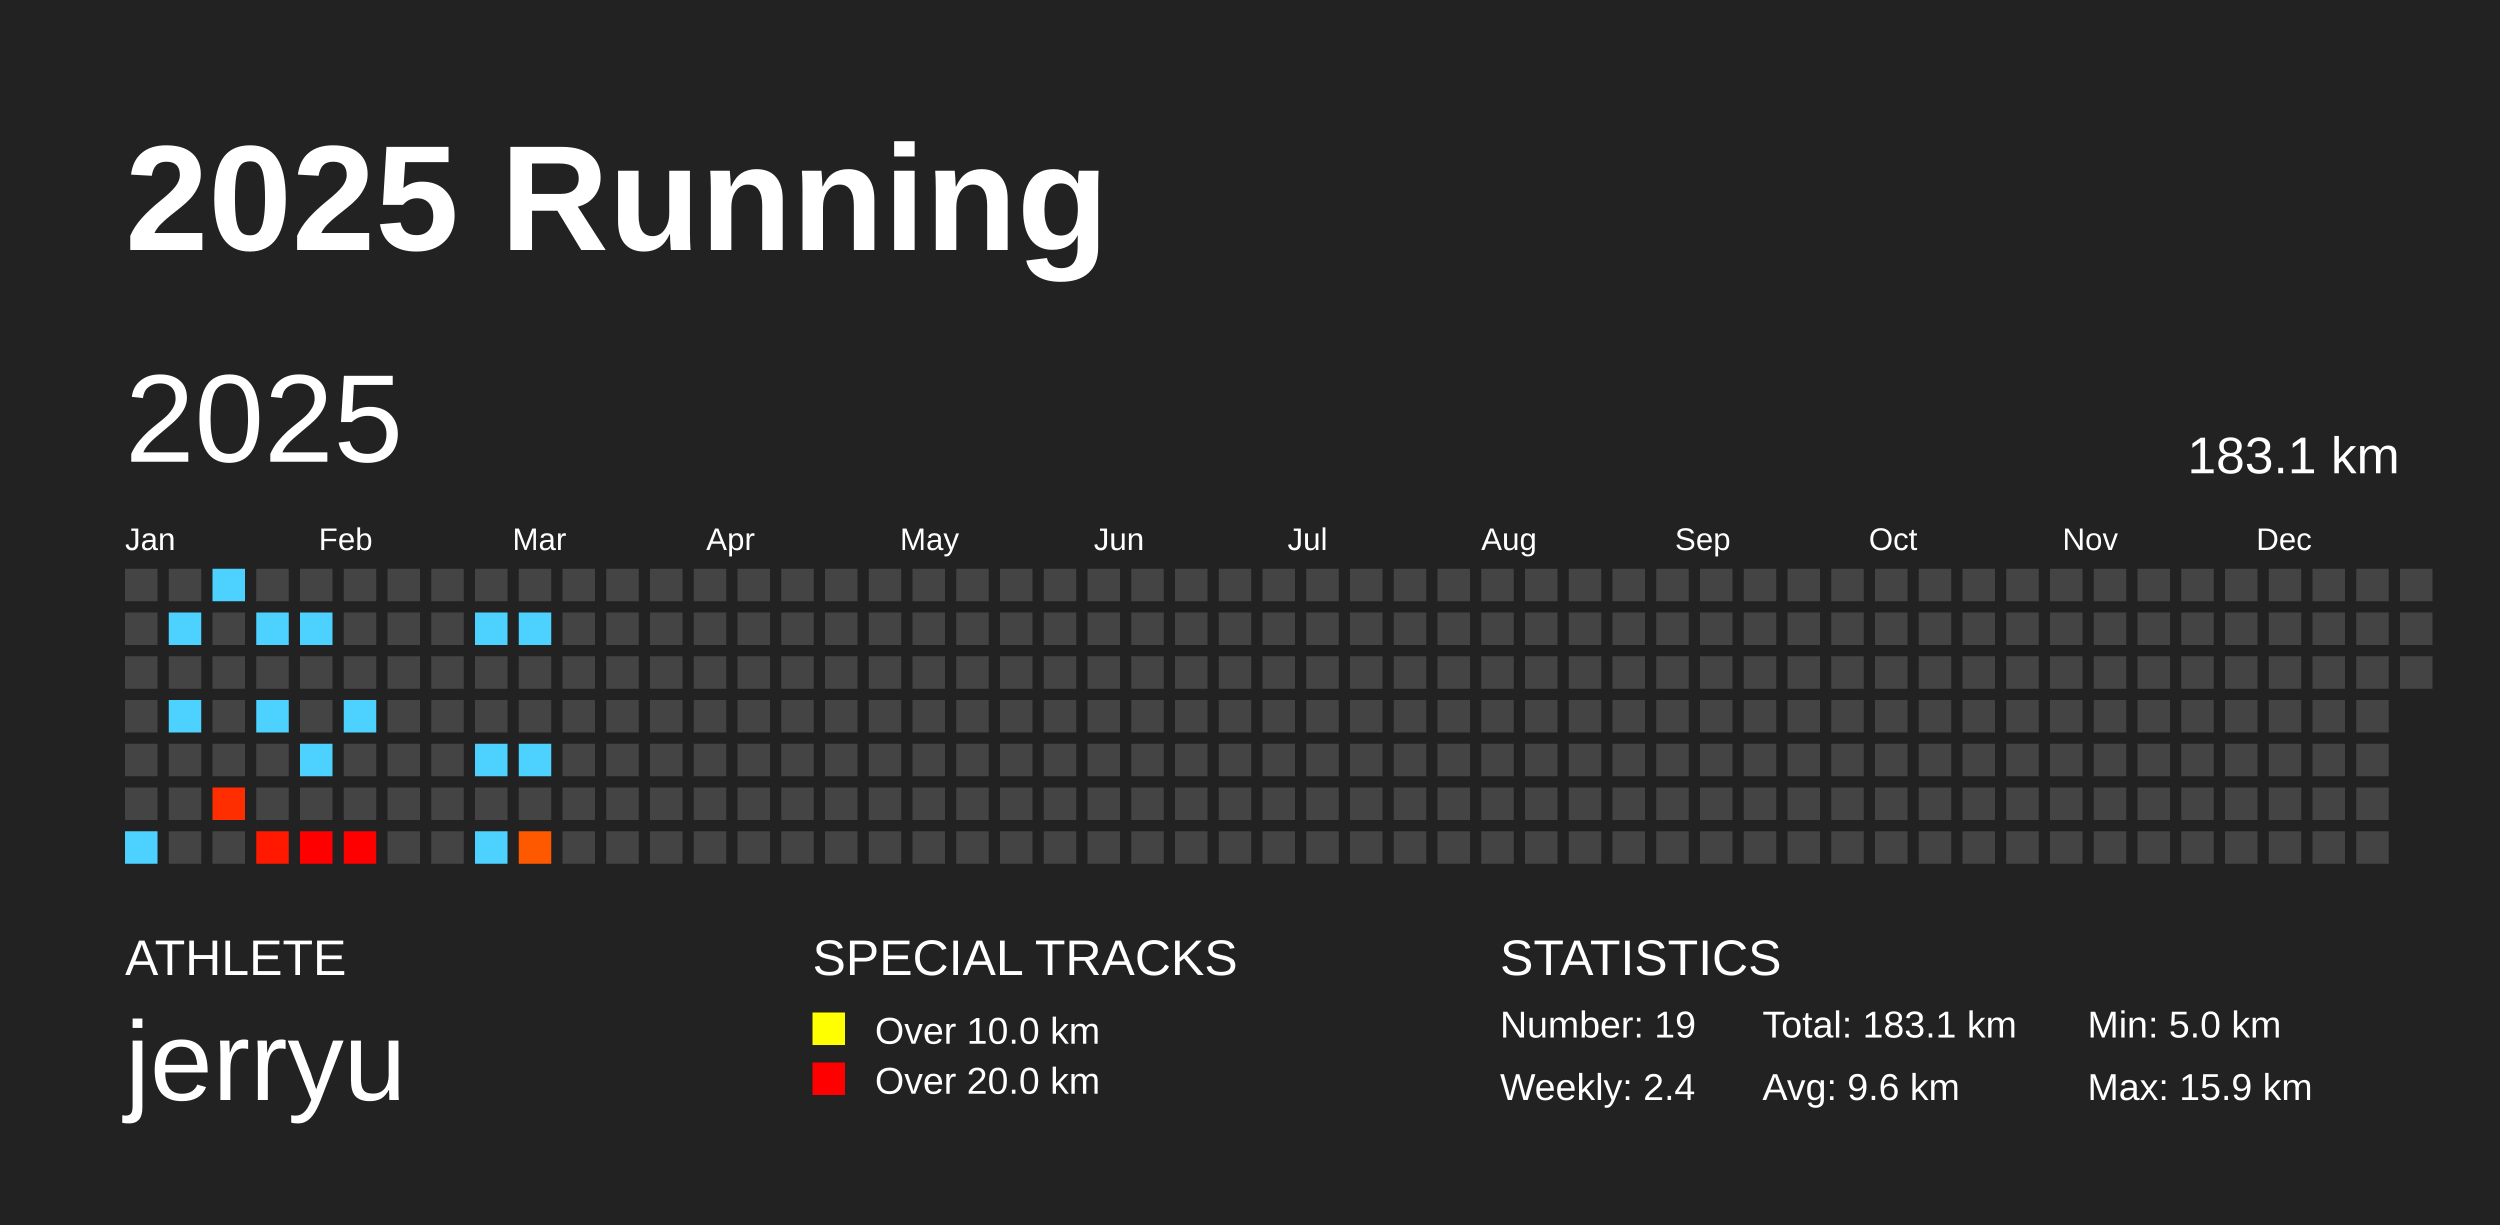
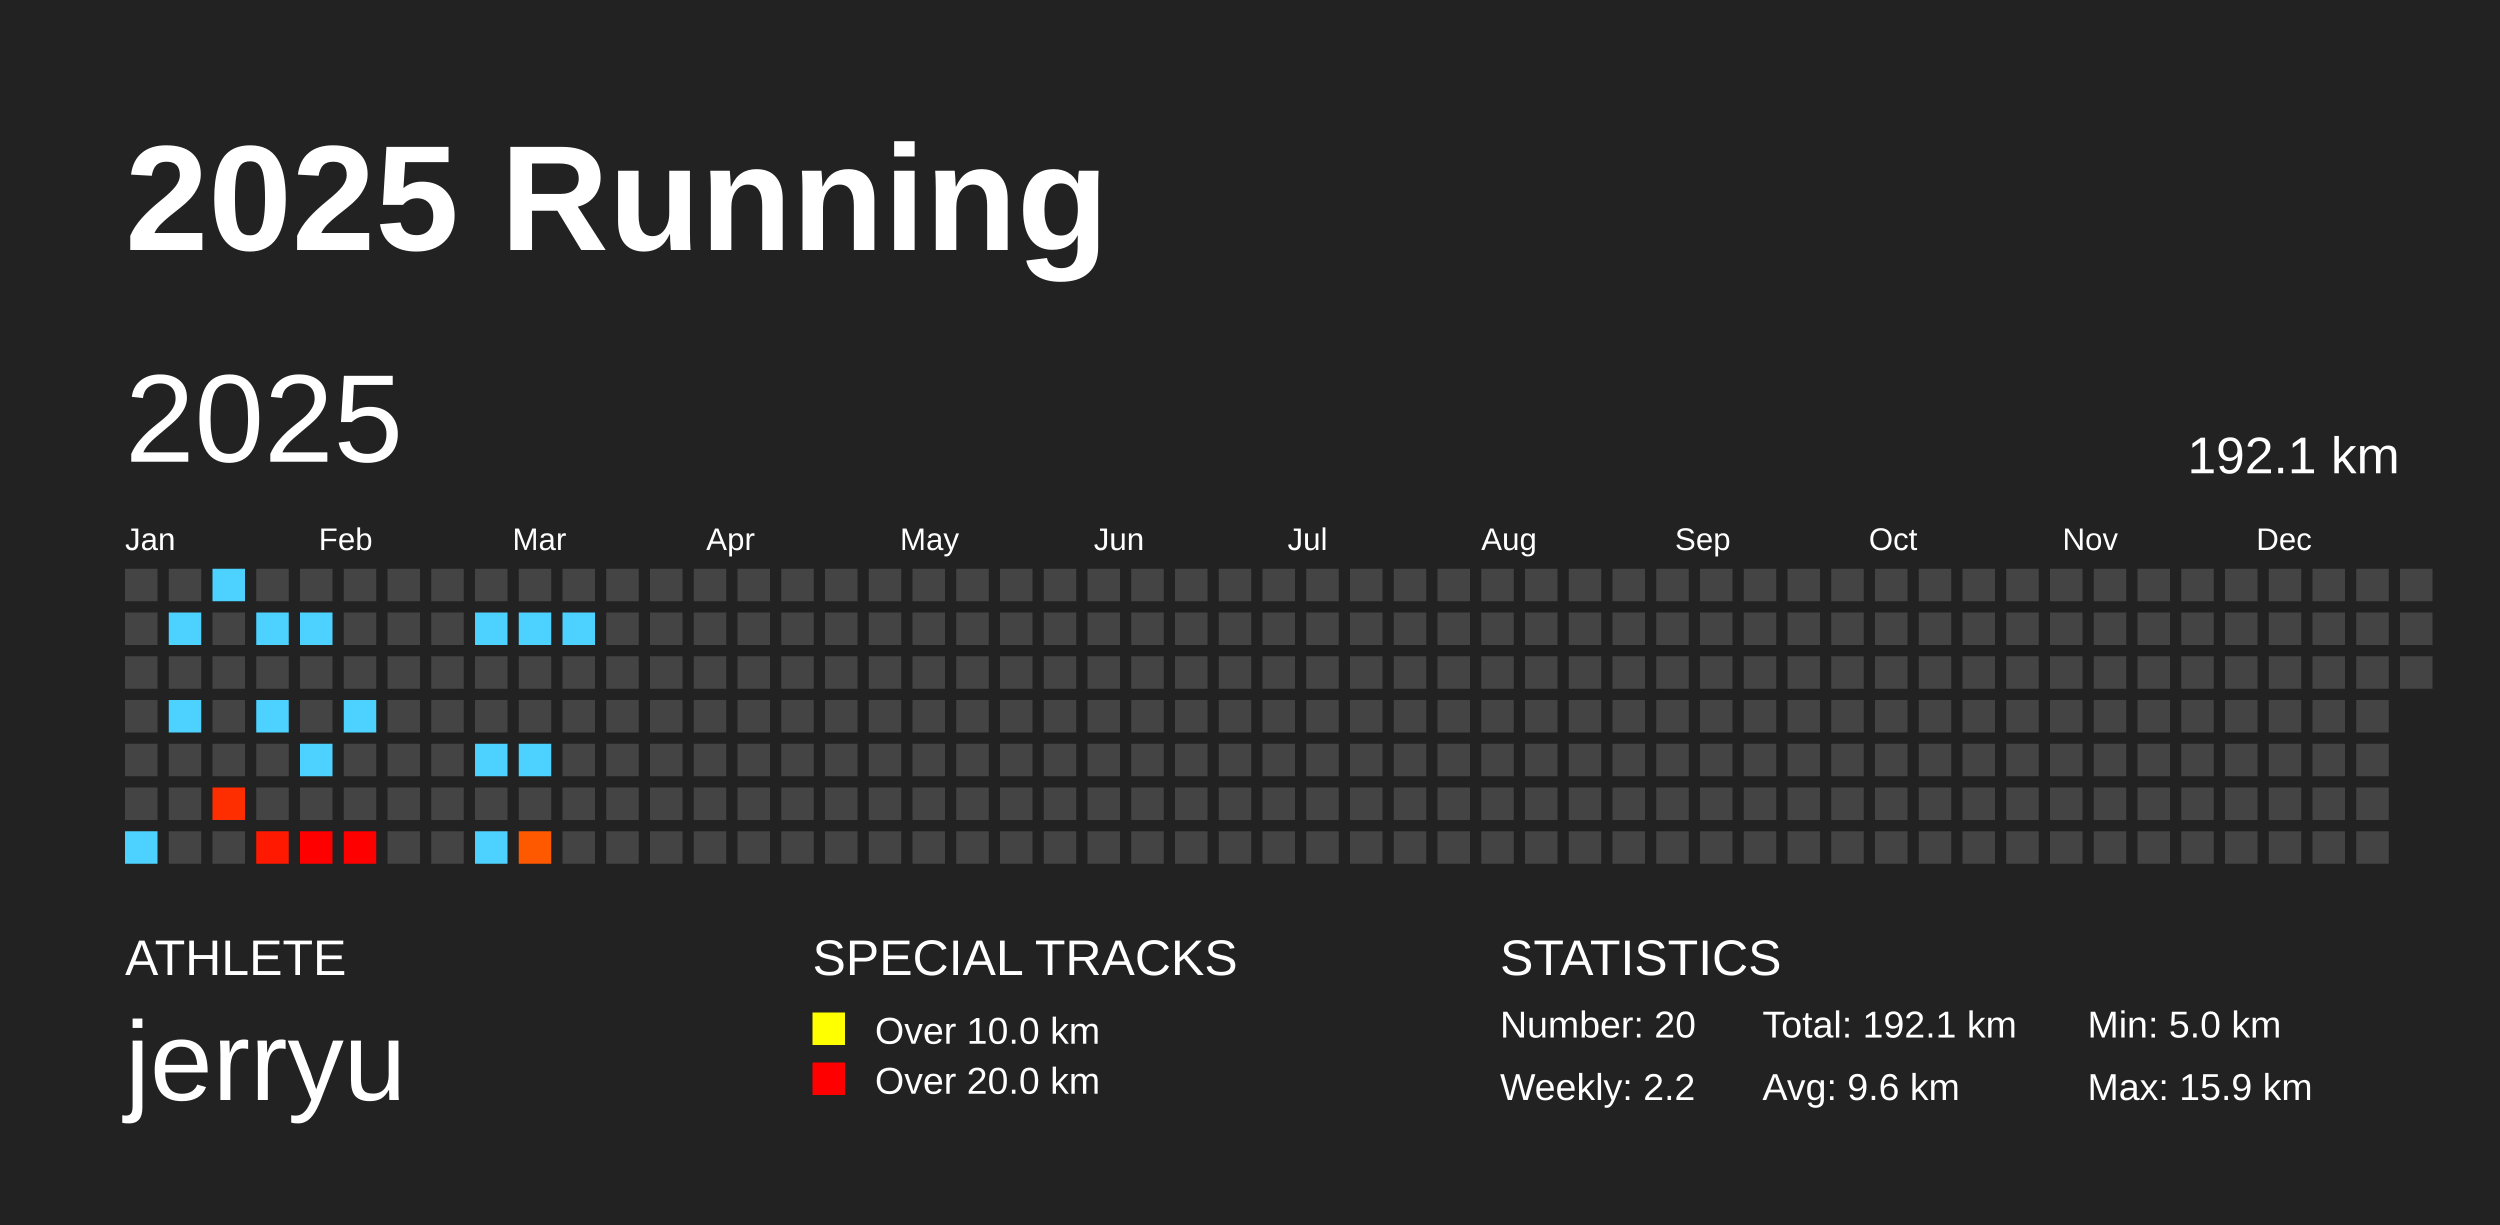
<svg xmlns="http://www.w3.org/2000/svg" baseProfile="full" height="98mm" version="1.1" viewBox="0,0,200,98" width="200mm">
  <defs />
  <rect fill="#222222" height="98" width="200" x="0" y="0" />
  <text fill="#FFFFFF" style="font-size:12px; font-family:Arial; font-weight:bold;" x="10" y="20">2025 Running</text>
  <text fill="#FFFFFF" style="font-size:4px; font-family:Arial" x="10" y="78">ATHLETE</text>
  <text fill="#FFFFFF" style="font-size:9px; font-family:Arial" x="10" y="88">jerryu</text>
  <text fill="#FFFFFF" style="font-size:4px; font-family:Arial" x="65" y="78">SPECIAL TRACKS</text>
  <rect fill="yellow" height="2.6" width="2.6" x="65" y="81" />
  <text fill="#FFFFFF" style="font-size:3px; font-family:Arial" x="70" y="83.5">Over 10.0 km</text>
  <rect fill="red" height="2.6" width="2.6" x="65" y="85" />
  <text fill="#FFFFFF" style="font-size:3px; font-family:Arial" x="70" y="87.5">Over 20.0 km</text>
  <text fill="#FFFFFF" style="font-size:4px; font-family:Arial" x="120" y="78">STATISTICS</text>
-   <text fill="#FFFFFF" style="font-size:3px; font-family:Arial" x="120" y="83">Number: 19</text>
-   <text fill="#FFFFFF" style="font-size:3px; font-family:Arial" x="120" y="88">Weekly: 2.4</text>
-   <text fill="#FFFFFF" style="font-size:3px; font-family:Arial" x="141" y="83">Total: 183.1 km</text>
+   <text fill="#FFFFFF" style="font-size:3px; font-family:Arial" x="120" y="83">Number: 20</text>
+   <text fill="#FFFFFF" style="font-size:3px; font-family:Arial" x="120" y="88">Weekly: 2.2</text>
+   <text fill="#FFFFFF" style="font-size:3px; font-family:Arial" x="141" y="83">Total: 192.1 km</text>
  <text fill="#FFFFFF" style="font-size:3px; font-family:Arial" x="141" y="88">Avg: 9.6 km</text>
  <text fill="#FFFFFF" style="font-size:3px; font-family:Arial" x="167" y="83">Min: 5.0 km</text>
  <text fill="#FFFFFF" style="font-size:3px; font-family:Arial" x="167" y="88">Max: 15.9 km</text>
  <text dominant-baseline="hanging" fill="#FFFFFF" style="font-size:10.0px; font-family:Arial;" x="10" y="30">2025</text>
-   <text dominant-baseline="hanging" fill="#FFFFFF" style="font-size:4.125px; font-family:Arial;" x="175" y="35">183.1 km</text>
+   <text dominant-baseline="hanging" fill="#FFFFFF" style="font-size:4.125px; font-family:Arial;" x="175" y="35">192.1 km</text>
  <text fill="#FFFFFF" style="font-size:2.5px; font-family:Arial" x="10.0" y="44">Jan</text>
  <text fill="#FFFFFF" style="font-size:2.5px; font-family:Arial" x="25.5" y="44">Feb</text>
  <text fill="#FFFFFF" style="font-size:2.5px; font-family:Arial" x="41.0" y="44">Mar</text>
  <text fill="#FFFFFF" style="font-size:2.5px; font-family:Arial" x="56.5" y="44">Apr</text>
  <text fill="#FFFFFF" style="font-size:2.5px; font-family:Arial" x="72.0" y="44">May</text>
  <text fill="#FFFFFF" style="font-size:2.5px; font-family:Arial" x="87.5" y="44">Jun</text>
  <text fill="#FFFFFF" style="font-size:2.5px; font-family:Arial" x="103.0" y="44">Jul</text>
  <text fill="#FFFFFF" style="font-size:2.5px; font-family:Arial" x="118.5" y="44">Aug</text>
  <text fill="#FFFFFF" style="font-size:2.5px; font-family:Arial" x="134.0" y="44">Sep</text>
  <text fill="#FFFFFF" style="font-size:2.5px; font-family:Arial" x="149.5" y="44">Oct</text>
  <text fill="#FFFFFF" style="font-size:2.5px; font-family:Arial" x="165.0" y="44">Nov</text>
  <text fill="#FFFFFF" style="font-size:2.5px; font-family:Arial" x="180.5" y="44">Dec</text>
  <rect fill="#444444" height="2.6" width="2.6" x="10.0" y="45.5" />
  <rect fill="#444444" height="2.6" width="2.6" x="10.0" y="49.0" />
  <rect fill="#444444" height="2.6" width="2.6" x="10.0" y="52.5" />
  <rect fill="#444444" height="2.6" width="2.6" x="10.0" y="56.0" />
  <rect fill="#444444" height="2.6" width="2.6" x="10.0" y="59.5" />
  <rect fill="#444444" height="2.6" width="2.6" x="10.0" y="63.0" />
  <rect fill="#4dd2ff" height="2.6" width="2.6" x="10.0" y="66.5" />
  <rect fill="#444444" height="2.6" width="2.6" x="13.5" y="45.5" />
  <rect fill="#4dd2ff" height="2.6" width="2.6" x="13.5" y="49.0" />
  <rect fill="#444444" height="2.6" width="2.6" x="13.5" y="52.5" />
  <rect fill="#4dd2ff" height="2.6" width="2.6" x="13.5" y="56.0" />
  <rect fill="#444444" height="2.6" width="2.6" x="13.5" y="59.5" />
  <rect fill="#444444" height="2.6" width="2.6" x="13.5" y="63.0" />
  <rect fill="#444444" height="2.6" width="2.6" x="13.5" y="66.5" />
  <rect fill="#4dd2ff" height="2.6" width="2.6" x="17.0" y="45.5" />
  <rect fill="#444444" height="2.6" width="2.6" x="17.0" y="49.0" />
  <rect fill="#444444" height="2.6" width="2.6" x="17.0" y="52.5" />
  <rect fill="#444444" height="2.6" width="2.6" x="17.0" y="56.0" />
  <rect fill="#444444" height="2.6" width="2.6" x="17.0" y="59.5" />
  <rect fill="#ff2e00" height="2.6" width="2.6" x="17.0" y="63.0" />
  <rect fill="#444444" height="2.6" width="2.6" x="17.0" y="66.5" />
  <rect fill="#444444" height="2.6" width="2.6" x="20.5" y="45.5" />
  <rect fill="#4dd2ff" height="2.6" width="2.6" x="20.5" y="49.0" />
  <rect fill="#444444" height="2.6" width="2.6" x="20.5" y="52.5" />
  <rect fill="#4dd2ff" height="2.6" width="2.6" x="20.5" y="56.0" />
  <rect fill="#444444" height="2.6" width="2.6" x="20.5" y="59.5" />
  <rect fill="#444444" height="2.6" width="2.6" x="20.5" y="63.0" />
  <rect fill="#ff1900" height="2.6" width="2.6" x="20.5" y="66.5" />
  <rect fill="#444444" height="2.6" width="2.6" x="24.0" y="45.5" />
  <rect fill="#4dd2ff" height="2.6" width="2.6" x="24.0" y="49.0" />
  <rect fill="#444444" height="2.6" width="2.6" x="24.0" y="52.5" />
  <rect fill="#444444" height="2.6" width="2.6" x="24.0" y="56.0" />
  <rect fill="#4dd2ff" height="2.6" width="2.6" x="24.0" y="59.5" />
  <rect fill="#444444" height="2.6" width="2.6" x="24.0" y="63.0" />
  <rect fill="#ff0000" height="2.6" width="2.6" x="24.0" y="66.5" />
  <rect fill="#444444" height="2.6" width="2.6" x="27.5" y="45.5" />
  <rect fill="#444444" height="2.6" width="2.6" x="27.5" y="49.0" />
  <rect fill="#444444" height="2.6" width="2.6" x="27.5" y="52.5" />
  <rect fill="#4dd2ff" height="2.6" width="2.6" x="27.5" y="56.0" />
  <rect fill="#444444" height="2.6" width="2.6" x="27.5" y="59.5" />
  <rect fill="#444444" height="2.6" width="2.6" x="27.5" y="63.0" />
  <rect fill="#ff0000" height="2.6" width="2.6" x="27.5" y="66.5" />
  <rect fill="#444444" height="2.6" width="2.6" x="31.0" y="45.5" />
  <rect fill="#444444" height="2.6" width="2.6" x="31.0" y="49.0" />
  <rect fill="#444444" height="2.6" width="2.6" x="31.0" y="52.5" />
  <rect fill="#444444" height="2.6" width="2.6" x="31.0" y="56.0" />
  <rect fill="#444444" height="2.6" width="2.6" x="31.0" y="59.5" />
  <rect fill="#444444" height="2.6" width="2.6" x="31.0" y="63.0" />
  <rect fill="#444444" height="2.6" width="2.6" x="31.0" y="66.5" />
  <rect fill="#444444" height="2.6" width="2.6" x="34.5" y="45.5" />
  <rect fill="#444444" height="2.6" width="2.6" x="34.5" y="49.0" />
  <rect fill="#444444" height="2.6" width="2.6" x="34.5" y="52.5" />
  <rect fill="#444444" height="2.6" width="2.6" x="34.5" y="56.0" />
  <rect fill="#444444" height="2.6" width="2.6" x="34.5" y="59.5" />
  <rect fill="#444444" height="2.6" width="2.6" x="34.5" y="63.0" />
  <rect fill="#444444" height="2.6" width="2.6" x="34.5" y="66.5" />
  <rect fill="#444444" height="2.6" width="2.6" x="38.0" y="45.5" />
  <rect fill="#4dd2ff" height="2.6" width="2.6" x="38.0" y="49.0" />
  <rect fill="#444444" height="2.6" width="2.6" x="38.0" y="52.5" />
  <rect fill="#444444" height="2.6" width="2.6" x="38.0" y="56.0" />
  <rect fill="#4dd2ff" height="2.6" width="2.6" x="38.0" y="59.5" />
  <rect fill="#444444" height="2.6" width="2.6" x="38.0" y="63.0" />
  <rect fill="#4dd2ff" height="2.6" width="2.6" x="38.0" y="66.5" />
  <rect fill="#444444" height="2.6" width="2.6" x="41.5" y="45.5" />
  <rect fill="#4dd2ff" height="2.6" width="2.6" x="41.5" y="49.0" />
  <rect fill="#444444" height="2.6" width="2.6" x="41.5" y="52.5" />
  <rect fill="#444444" height="2.6" width="2.6" x="41.5" y="56.0" />
  <rect fill="#4dd2ff" height="2.6" width="2.6" x="41.5" y="59.5" />
  <rect fill="#444444" height="2.6" width="2.6" x="41.5" y="63.0" />
  <rect fill="#ff5900" height="2.6" width="2.6" x="41.5" y="66.5" />
  <rect fill="#444444" height="2.6" width="2.6" x="45.0" y="45.5" />
-   <rect fill="#444444" height="2.6" width="2.6" x="45.0" y="49.0" />
+   <rect fill="#4dd2ff" height="2.6" width="2.6" x="45.0" y="49.0" />
  <rect fill="#444444" height="2.6" width="2.6" x="45.0" y="52.5" />
  <rect fill="#444444" height="2.6" width="2.6" x="45.0" y="56.0" />
  <rect fill="#444444" height="2.6" width="2.6" x="45.0" y="59.5" />
  <rect fill="#444444" height="2.6" width="2.6" x="45.0" y="63.0" />
  <rect fill="#444444" height="2.6" width="2.6" x="45.0" y="66.5" />
  <rect fill="#444444" height="2.6" width="2.6" x="48.5" y="45.5" />
  <rect fill="#444444" height="2.6" width="2.6" x="48.5" y="49.0" />
  <rect fill="#444444" height="2.6" width="2.6" x="48.5" y="52.5" />
  <rect fill="#444444" height="2.6" width="2.6" x="48.5" y="56.0" />
  <rect fill="#444444" height="2.6" width="2.6" x="48.5" y="59.5" />
  <rect fill="#444444" height="2.6" width="2.6" x="48.5" y="63.0" />
  <rect fill="#444444" height="2.6" width="2.6" x="48.5" y="66.5" />
  <rect fill="#444444" height="2.6" width="2.6" x="52.0" y="45.5" />
  <rect fill="#444444" height="2.6" width="2.6" x="52.0" y="49.0" />
  <rect fill="#444444" height="2.6" width="2.6" x="52.0" y="52.5" />
  <rect fill="#444444" height="2.6" width="2.6" x="52.0" y="56.0" />
  <rect fill="#444444" height="2.6" width="2.6" x="52.0" y="59.5" />
  <rect fill="#444444" height="2.6" width="2.6" x="52.0" y="63.0" />
  <rect fill="#444444" height="2.6" width="2.6" x="52.0" y="66.5" />
  <rect fill="#444444" height="2.6" width="2.6" x="55.5" y="45.5" />
  <rect fill="#444444" height="2.6" width="2.6" x="55.5" y="49.0" />
  <rect fill="#444444" height="2.6" width="2.6" x="55.5" y="52.5" />
  <rect fill="#444444" height="2.6" width="2.6" x="55.5" y="56.0" />
  <rect fill="#444444" height="2.6" width="2.6" x="55.5" y="59.5" />
  <rect fill="#444444" height="2.6" width="2.6" x="55.5" y="63.0" />
  <rect fill="#444444" height="2.6" width="2.6" x="55.5" y="66.5" />
  <rect fill="#444444" height="2.6" width="2.6" x="59.0" y="45.5" />
  <rect fill="#444444" height="2.6" width="2.6" x="59.0" y="49.0" />
  <rect fill="#444444" height="2.6" width="2.6" x="59.0" y="52.5" />
  <rect fill="#444444" height="2.6" width="2.6" x="59.0" y="56.0" />
  <rect fill="#444444" height="2.6" width="2.6" x="59.0" y="59.5" />
  <rect fill="#444444" height="2.6" width="2.6" x="59.0" y="63.0" />
  <rect fill="#444444" height="2.6" width="2.6" x="59.0" y="66.5" />
  <rect fill="#444444" height="2.6" width="2.6" x="62.5" y="45.5" />
  <rect fill="#444444" height="2.6" width="2.6" x="62.5" y="49.0" />
  <rect fill="#444444" height="2.6" width="2.6" x="62.5" y="52.5" />
  <rect fill="#444444" height="2.6" width="2.6" x="62.5" y="56.0" />
  <rect fill="#444444" height="2.6" width="2.6" x="62.5" y="59.5" />
  <rect fill="#444444" height="2.6" width="2.6" x="62.5" y="63.0" />
  <rect fill="#444444" height="2.6" width="2.6" x="62.5" y="66.5" />
  <rect fill="#444444" height="2.6" width="2.6" x="66.0" y="45.5" />
  <rect fill="#444444" height="2.6" width="2.6" x="66.0" y="49.0" />
  <rect fill="#444444" height="2.6" width="2.6" x="66.0" y="52.5" />
  <rect fill="#444444" height="2.6" width="2.6" x="66.0" y="56.0" />
  <rect fill="#444444" height="2.6" width="2.6" x="66.0" y="59.5" />
  <rect fill="#444444" height="2.6" width="2.6" x="66.0" y="63.0" />
  <rect fill="#444444" height="2.6" width="2.6" x="66.0" y="66.5" />
  <rect fill="#444444" height="2.6" width="2.6" x="69.5" y="45.5" />
  <rect fill="#444444" height="2.6" width="2.6" x="69.5" y="49.0" />
  <rect fill="#444444" height="2.6" width="2.6" x="69.5" y="52.5" />
  <rect fill="#444444" height="2.6" width="2.6" x="69.5" y="56.0" />
  <rect fill="#444444" height="2.6" width="2.6" x="69.5" y="59.5" />
  <rect fill="#444444" height="2.6" width="2.6" x="69.5" y="63.0" />
  <rect fill="#444444" height="2.6" width="2.6" x="69.5" y="66.5" />
  <rect fill="#444444" height="2.6" width="2.6" x="73.0" y="45.5" />
  <rect fill="#444444" height="2.6" width="2.6" x="73.0" y="49.0" />
  <rect fill="#444444" height="2.6" width="2.6" x="73.0" y="52.5" />
  <rect fill="#444444" height="2.6" width="2.6" x="73.0" y="56.0" />
  <rect fill="#444444" height="2.6" width="2.6" x="73.0" y="59.5" />
  <rect fill="#444444" height="2.6" width="2.6" x="73.0" y="63.0" />
  <rect fill="#444444" height="2.6" width="2.6" x="73.0" y="66.5" />
  <rect fill="#444444" height="2.6" width="2.6" x="76.5" y="45.5" />
  <rect fill="#444444" height="2.6" width="2.6" x="76.5" y="49.0" />
  <rect fill="#444444" height="2.6" width="2.6" x="76.5" y="52.5" />
  <rect fill="#444444" height="2.6" width="2.6" x="76.5" y="56.0" />
  <rect fill="#444444" height="2.6" width="2.6" x="76.5" y="59.5" />
  <rect fill="#444444" height="2.6" width="2.6" x="76.5" y="63.0" />
  <rect fill="#444444" height="2.6" width="2.6" x="76.5" y="66.5" />
  <rect fill="#444444" height="2.6" width="2.6" x="80.0" y="45.5" />
  <rect fill="#444444" height="2.6" width="2.6" x="80.0" y="49.0" />
  <rect fill="#444444" height="2.6" width="2.6" x="80.0" y="52.5" />
  <rect fill="#444444" height="2.6" width="2.6" x="80.0" y="56.0" />
  <rect fill="#444444" height="2.6" width="2.6" x="80.0" y="59.5" />
  <rect fill="#444444" height="2.6" width="2.6" x="80.0" y="63.0" />
  <rect fill="#444444" height="2.6" width="2.6" x="80.0" y="66.5" />
  <rect fill="#444444" height="2.6" width="2.6" x="83.5" y="45.5" />
  <rect fill="#444444" height="2.6" width="2.6" x="83.5" y="49.0" />
  <rect fill="#444444" height="2.6" width="2.6" x="83.5" y="52.5" />
  <rect fill="#444444" height="2.6" width="2.6" x="83.5" y="56.0" />
  <rect fill="#444444" height="2.6" width="2.6" x="83.5" y="59.5" />
  <rect fill="#444444" height="2.6" width="2.6" x="83.5" y="63.0" />
  <rect fill="#444444" height="2.6" width="2.6" x="83.5" y="66.5" />
  <rect fill="#444444" height="2.6" width="2.6" x="87.0" y="45.5" />
  <rect fill="#444444" height="2.6" width="2.6" x="87.0" y="49.0" />
  <rect fill="#444444" height="2.6" width="2.6" x="87.0" y="52.5" />
  <rect fill="#444444" height="2.6" width="2.6" x="87.0" y="56.0" />
  <rect fill="#444444" height="2.6" width="2.6" x="87.0" y="59.5" />
  <rect fill="#444444" height="2.6" width="2.6" x="87.0" y="63.0" />
  <rect fill="#444444" height="2.6" width="2.6" x="87.0" y="66.5" />
  <rect fill="#444444" height="2.6" width="2.6" x="90.5" y="45.5" />
  <rect fill="#444444" height="2.6" width="2.6" x="90.5" y="49.0" />
  <rect fill="#444444" height="2.6" width="2.6" x="90.5" y="52.5" />
  <rect fill="#444444" height="2.6" width="2.6" x="90.5" y="56.0" />
  <rect fill="#444444" height="2.6" width="2.6" x="90.5" y="59.5" />
  <rect fill="#444444" height="2.6" width="2.6" x="90.5" y="63.0" />
  <rect fill="#444444" height="2.6" width="2.6" x="90.5" y="66.5" />
  <rect fill="#444444" height="2.6" width="2.6" x="94.0" y="45.5" />
  <rect fill="#444444" height="2.6" width="2.6" x="94.0" y="49.0" />
  <rect fill="#444444" height="2.6" width="2.6" x="94.0" y="52.5" />
  <rect fill="#444444" height="2.6" width="2.6" x="94.0" y="56.0" />
  <rect fill="#444444" height="2.6" width="2.6" x="94.0" y="59.5" />
  <rect fill="#444444" height="2.6" width="2.6" x="94.0" y="63.0" />
  <rect fill="#444444" height="2.6" width="2.6" x="94.0" y="66.5" />
  <rect fill="#444444" height="2.6" width="2.6" x="97.5" y="45.5" />
  <rect fill="#444444" height="2.6" width="2.6" x="97.5" y="49.0" />
  <rect fill="#444444" height="2.6" width="2.6" x="97.5" y="52.5" />
  <rect fill="#444444" height="2.6" width="2.6" x="97.5" y="56.0" />
  <rect fill="#444444" height="2.6" width="2.6" x="97.5" y="59.5" />
  <rect fill="#444444" height="2.6" width="2.6" x="97.5" y="63.0" />
  <rect fill="#444444" height="2.6" width="2.6" x="97.5" y="66.5" />
  <rect fill="#444444" height="2.6" width="2.6" x="101.0" y="45.5" />
  <rect fill="#444444" height="2.6" width="2.6" x="101.0" y="49.0" />
  <rect fill="#444444" height="2.6" width="2.6" x="101.0" y="52.5" />
  <rect fill="#444444" height="2.6" width="2.6" x="101.0" y="56.0" />
  <rect fill="#444444" height="2.6" width="2.6" x="101.0" y="59.5" />
  <rect fill="#444444" height="2.6" width="2.6" x="101.0" y="63.0" />
  <rect fill="#444444" height="2.6" width="2.6" x="101.0" y="66.5" />
  <rect fill="#444444" height="2.6" width="2.6" x="104.5" y="45.5" />
  <rect fill="#444444" height="2.6" width="2.6" x="104.5" y="49.0" />
  <rect fill="#444444" height="2.6" width="2.6" x="104.5" y="52.5" />
  <rect fill="#444444" height="2.6" width="2.6" x="104.5" y="56.0" />
  <rect fill="#444444" height="2.6" width="2.6" x="104.5" y="59.5" />
  <rect fill="#444444" height="2.6" width="2.6" x="104.5" y="63.0" />
  <rect fill="#444444" height="2.6" width="2.6" x="104.5" y="66.5" />
  <rect fill="#444444" height="2.6" width="2.6" x="108.0" y="45.5" />
  <rect fill="#444444" height="2.6" width="2.6" x="108.0" y="49.0" />
  <rect fill="#444444" height="2.6" width="2.6" x="108.0" y="52.5" />
  <rect fill="#444444" height="2.6" width="2.6" x="108.0" y="56.0" />
  <rect fill="#444444" height="2.6" width="2.6" x="108.0" y="59.5" />
  <rect fill="#444444" height="2.6" width="2.6" x="108.0" y="63.0" />
  <rect fill="#444444" height="2.6" width="2.6" x="108.0" y="66.5" />
  <rect fill="#444444" height="2.6" width="2.6" x="111.5" y="45.5" />
  <rect fill="#444444" height="2.6" width="2.6" x="111.5" y="49.0" />
  <rect fill="#444444" height="2.6" width="2.6" x="111.5" y="52.5" />
  <rect fill="#444444" height="2.6" width="2.6" x="111.5" y="56.0" />
  <rect fill="#444444" height="2.6" width="2.6" x="111.5" y="59.5" />
  <rect fill="#444444" height="2.6" width="2.6" x="111.5" y="63.0" />
  <rect fill="#444444" height="2.6" width="2.6" x="111.5" y="66.5" />
  <rect fill="#444444" height="2.6" width="2.6" x="115.0" y="45.5" />
  <rect fill="#444444" height="2.6" width="2.6" x="115.0" y="49.0" />
  <rect fill="#444444" height="2.6" width="2.6" x="115.0" y="52.5" />
  <rect fill="#444444" height="2.6" width="2.6" x="115.0" y="56.0" />
  <rect fill="#444444" height="2.6" width="2.6" x="115.0" y="59.5" />
  <rect fill="#444444" height="2.6" width="2.6" x="115.0" y="63.0" />
  <rect fill="#444444" height="2.6" width="2.6" x="115.0" y="66.5" />
  <rect fill="#444444" height="2.6" width="2.6" x="118.5" y="45.5" />
  <rect fill="#444444" height="2.6" width="2.6" x="118.5" y="49.0" />
  <rect fill="#444444" height="2.6" width="2.6" x="118.5" y="52.5" />
  <rect fill="#444444" height="2.6" width="2.6" x="118.5" y="56.0" />
  <rect fill="#444444" height="2.6" width="2.6" x="118.5" y="59.5" />
  <rect fill="#444444" height="2.6" width="2.6" x="118.5" y="63.0" />
  <rect fill="#444444" height="2.6" width="2.6" x="118.5" y="66.5" />
  <rect fill="#444444" height="2.6" width="2.6" x="122.0" y="45.5" />
  <rect fill="#444444" height="2.6" width="2.6" x="122.0" y="49.0" />
  <rect fill="#444444" height="2.6" width="2.6" x="122.0" y="52.5" />
  <rect fill="#444444" height="2.6" width="2.6" x="122.0" y="56.0" />
  <rect fill="#444444" height="2.6" width="2.6" x="122.0" y="59.5" />
  <rect fill="#444444" height="2.6" width="2.6" x="122.0" y="63.0" />
  <rect fill="#444444" height="2.6" width="2.6" x="122.0" y="66.5" />
  <rect fill="#444444" height="2.6" width="2.6" x="125.5" y="45.5" />
  <rect fill="#444444" height="2.6" width="2.6" x="125.5" y="49.0" />
  <rect fill="#444444" height="2.6" width="2.6" x="125.5" y="52.5" />
  <rect fill="#444444" height="2.6" width="2.6" x="125.5" y="56.0" />
  <rect fill="#444444" height="2.6" width="2.6" x="125.5" y="59.5" />
  <rect fill="#444444" height="2.6" width="2.6" x="125.5" y="63.0" />
  <rect fill="#444444" height="2.6" width="2.6" x="125.5" y="66.5" />
  <rect fill="#444444" height="2.6" width="2.6" x="129.0" y="45.5" />
  <rect fill="#444444" height="2.6" width="2.6" x="129.0" y="49.0" />
  <rect fill="#444444" height="2.6" width="2.6" x="129.0" y="52.5" />
  <rect fill="#444444" height="2.6" width="2.6" x="129.0" y="56.0" />
  <rect fill="#444444" height="2.6" width="2.6" x="129.0" y="59.5" />
  <rect fill="#444444" height="2.6" width="2.6" x="129.0" y="63.0" />
  <rect fill="#444444" height="2.6" width="2.6" x="129.0" y="66.5" />
  <rect fill="#444444" height="2.6" width="2.6" x="132.5" y="45.5" />
  <rect fill="#444444" height="2.6" width="2.6" x="132.5" y="49.0" />
  <rect fill="#444444" height="2.6" width="2.6" x="132.5" y="52.5" />
  <rect fill="#444444" height="2.6" width="2.6" x="132.5" y="56.0" />
  <rect fill="#444444" height="2.6" width="2.6" x="132.5" y="59.5" />
  <rect fill="#444444" height="2.6" width="2.6" x="132.5" y="63.0" />
  <rect fill="#444444" height="2.6" width="2.6" x="132.5" y="66.5" />
  <rect fill="#444444" height="2.6" width="2.6" x="136.0" y="45.5" />
  <rect fill="#444444" height="2.6" width="2.6" x="136.0" y="49.0" />
  <rect fill="#444444" height="2.6" width="2.6" x="136.0" y="52.5" />
  <rect fill="#444444" height="2.6" width="2.6" x="136.0" y="56.0" />
  <rect fill="#444444" height="2.6" width="2.6" x="136.0" y="59.5" />
  <rect fill="#444444" height="2.6" width="2.6" x="136.0" y="63.0" />
  <rect fill="#444444" height="2.6" width="2.6" x="136.0" y="66.5" />
  <rect fill="#444444" height="2.6" width="2.6" x="139.5" y="45.5" />
  <rect fill="#444444" height="2.6" width="2.6" x="139.5" y="49.0" />
  <rect fill="#444444" height="2.6" width="2.6" x="139.5" y="52.5" />
  <rect fill="#444444" height="2.6" width="2.6" x="139.5" y="56.0" />
  <rect fill="#444444" height="2.6" width="2.6" x="139.5" y="59.5" />
  <rect fill="#444444" height="2.6" width="2.6" x="139.5" y="63.0" />
  <rect fill="#444444" height="2.6" width="2.6" x="139.5" y="66.5" />
  <rect fill="#444444" height="2.6" width="2.6" x="143.0" y="45.5" />
  <rect fill="#444444" height="2.6" width="2.6" x="143.0" y="49.0" />
  <rect fill="#444444" height="2.6" width="2.6" x="143.0" y="52.5" />
  <rect fill="#444444" height="2.6" width="2.6" x="143.0" y="56.0" />
  <rect fill="#444444" height="2.6" width="2.6" x="143.0" y="59.5" />
  <rect fill="#444444" height="2.6" width="2.6" x="143.0" y="63.0" />
  <rect fill="#444444" height="2.6" width="2.6" x="143.0" y="66.5" />
  <rect fill="#444444" height="2.6" width="2.6" x="146.5" y="45.5" />
  <rect fill="#444444" height="2.6" width="2.6" x="146.5" y="49.0" />
  <rect fill="#444444" height="2.6" width="2.6" x="146.5" y="52.5" />
  <rect fill="#444444" height="2.6" width="2.6" x="146.5" y="56.0" />
  <rect fill="#444444" height="2.6" width="2.6" x="146.5" y="59.5" />
  <rect fill="#444444" height="2.6" width="2.6" x="146.5" y="63.0" />
  <rect fill="#444444" height="2.6" width="2.6" x="146.5" y="66.5" />
  <rect fill="#444444" height="2.6" width="2.6" x="150.0" y="45.5" />
  <rect fill="#444444" height="2.6" width="2.6" x="150.0" y="49.0" />
  <rect fill="#444444" height="2.6" width="2.6" x="150.0" y="52.5" />
  <rect fill="#444444" height="2.6" width="2.6" x="150.0" y="56.0" />
  <rect fill="#444444" height="2.6" width="2.6" x="150.0" y="59.5" />
  <rect fill="#444444" height="2.6" width="2.6" x="150.0" y="63.0" />
  <rect fill="#444444" height="2.6" width="2.6" x="150.0" y="66.5" />
  <rect fill="#444444" height="2.6" width="2.6" x="153.5" y="45.5" />
  <rect fill="#444444" height="2.6" width="2.6" x="153.5" y="49.0" />
  <rect fill="#444444" height="2.6" width="2.6" x="153.5" y="52.5" />
  <rect fill="#444444" height="2.6" width="2.6" x="153.5" y="56.0" />
  <rect fill="#444444" height="2.6" width="2.6" x="153.5" y="59.5" />
  <rect fill="#444444" height="2.6" width="2.6" x="153.5" y="63.0" />
  <rect fill="#444444" height="2.6" width="2.6" x="153.5" y="66.5" />
  <rect fill="#444444" height="2.6" width="2.6" x="157.0" y="45.5" />
  <rect fill="#444444" height="2.6" width="2.6" x="157.0" y="49.0" />
  <rect fill="#444444" height="2.6" width="2.6" x="157.0" y="52.5" />
  <rect fill="#444444" height="2.6" width="2.6" x="157.0" y="56.0" />
  <rect fill="#444444" height="2.6" width="2.6" x="157.0" y="59.5" />
  <rect fill="#444444" height="2.6" width="2.6" x="157.0" y="63.0" />
  <rect fill="#444444" height="2.6" width="2.6" x="157.0" y="66.5" />
  <rect fill="#444444" height="2.6" width="2.6" x="160.5" y="45.5" />
  <rect fill="#444444" height="2.6" width="2.6" x="160.5" y="49.0" />
  <rect fill="#444444" height="2.6" width="2.6" x="160.5" y="52.5" />
  <rect fill="#444444" height="2.6" width="2.6" x="160.5" y="56.0" />
  <rect fill="#444444" height="2.6" width="2.6" x="160.5" y="59.5" />
  <rect fill="#444444" height="2.6" width="2.6" x="160.5" y="63.0" />
  <rect fill="#444444" height="2.6" width="2.6" x="160.5" y="66.5" />
  <rect fill="#444444" height="2.6" width="2.6" x="164.0" y="45.5" />
  <rect fill="#444444" height="2.6" width="2.6" x="164.0" y="49.0" />
  <rect fill="#444444" height="2.6" width="2.6" x="164.0" y="52.5" />
  <rect fill="#444444" height="2.6" width="2.6" x="164.0" y="56.0" />
  <rect fill="#444444" height="2.6" width="2.6" x="164.0" y="59.5" />
  <rect fill="#444444" height="2.6" width="2.6" x="164.0" y="63.0" />
  <rect fill="#444444" height="2.6" width="2.6" x="164.0" y="66.5" />
  <rect fill="#444444" height="2.6" width="2.6" x="167.5" y="45.5" />
  <rect fill="#444444" height="2.6" width="2.6" x="167.5" y="49.0" />
  <rect fill="#444444" height="2.6" width="2.6" x="167.5" y="52.5" />
  <rect fill="#444444" height="2.6" width="2.6" x="167.5" y="56.0" />
  <rect fill="#444444" height="2.6" width="2.6" x="167.5" y="59.5" />
  <rect fill="#444444" height="2.6" width="2.6" x="167.5" y="63.0" />
  <rect fill="#444444" height="2.6" width="2.6" x="167.5" y="66.5" />
  <rect fill="#444444" height="2.6" width="2.6" x="171.0" y="45.5" />
  <rect fill="#444444" height="2.6" width="2.6" x="171.0" y="49.0" />
  <rect fill="#444444" height="2.6" width="2.6" x="171.0" y="52.5" />
  <rect fill="#444444" height="2.6" width="2.6" x="171.0" y="56.0" />
  <rect fill="#444444" height="2.6" width="2.6" x="171.0" y="59.5" />
  <rect fill="#444444" height="2.6" width="2.6" x="171.0" y="63.0" />
  <rect fill="#444444" height="2.6" width="2.6" x="171.0" y="66.5" />
  <rect fill="#444444" height="2.6" width="2.6" x="174.5" y="45.5" />
  <rect fill="#444444" height="2.6" width="2.6" x="174.5" y="49.0" />
  <rect fill="#444444" height="2.6" width="2.6" x="174.5" y="52.5" />
  <rect fill="#444444" height="2.6" width="2.6" x="174.5" y="56.0" />
  <rect fill="#444444" height="2.6" width="2.6" x="174.5" y="59.5" />
  <rect fill="#444444" height="2.6" width="2.6" x="174.5" y="63.0" />
  <rect fill="#444444" height="2.6" width="2.6" x="174.5" y="66.5" />
  <rect fill="#444444" height="2.6" width="2.6" x="178.0" y="45.5" />
  <rect fill="#444444" height="2.6" width="2.6" x="178.0" y="49.0" />
  <rect fill="#444444" height="2.6" width="2.6" x="178.0" y="52.5" />
  <rect fill="#444444" height="2.6" width="2.6" x="178.0" y="56.0" />
  <rect fill="#444444" height="2.6" width="2.6" x="178.0" y="59.5" />
  <rect fill="#444444" height="2.6" width="2.6" x="178.0" y="63.0" />
  <rect fill="#444444" height="2.6" width="2.6" x="178.0" y="66.5" />
  <rect fill="#444444" height="2.6" width="2.6" x="181.5" y="45.5" />
  <rect fill="#444444" height="2.6" width="2.6" x="181.5" y="49.0" />
  <rect fill="#444444" height="2.6" width="2.6" x="181.5" y="52.5" />
  <rect fill="#444444" height="2.6" width="2.6" x="181.5" y="56.0" />
  <rect fill="#444444" height="2.6" width="2.6" x="181.5" y="59.5" />
  <rect fill="#444444" height="2.6" width="2.6" x="181.5" y="63.0" />
  <rect fill="#444444" height="2.6" width="2.6" x="181.5" y="66.5" />
  <rect fill="#444444" height="2.6" width="2.6" x="185.0" y="45.5" />
  <rect fill="#444444" height="2.6" width="2.6" x="185.0" y="49.0" />
  <rect fill="#444444" height="2.6" width="2.6" x="185.0" y="52.5" />
  <rect fill="#444444" height="2.6" width="2.6" x="185.0" y="56.0" />
  <rect fill="#444444" height="2.6" width="2.6" x="185.0" y="59.5" />
  <rect fill="#444444" height="2.6" width="2.6" x="185.0" y="63.0" />
  <rect fill="#444444" height="2.6" width="2.6" x="185.0" y="66.5" />
  <rect fill="#444444" height="2.6" width="2.6" x="188.5" y="45.5" />
  <rect fill="#444444" height="2.6" width="2.6" x="188.5" y="49.0" />
  <rect fill="#444444" height="2.6" width="2.6" x="188.5" y="52.5" />
  <rect fill="#444444" height="2.6" width="2.6" x="188.5" y="56.0" />
  <rect fill="#444444" height="2.6" width="2.6" x="188.5" y="59.5" />
  <rect fill="#444444" height="2.6" width="2.6" x="188.5" y="63.0" />
  <rect fill="#444444" height="2.6" width="2.6" x="188.5" y="66.5" />
  <rect fill="#444444" height="2.6" width="2.6" x="192.0" y="45.5" />
  <rect fill="#444444" height="2.6" width="2.6" x="192.0" y="49.0" />
  <rect fill="#444444" height="2.6" width="2.6" x="192.0" y="52.5" />
</svg>
